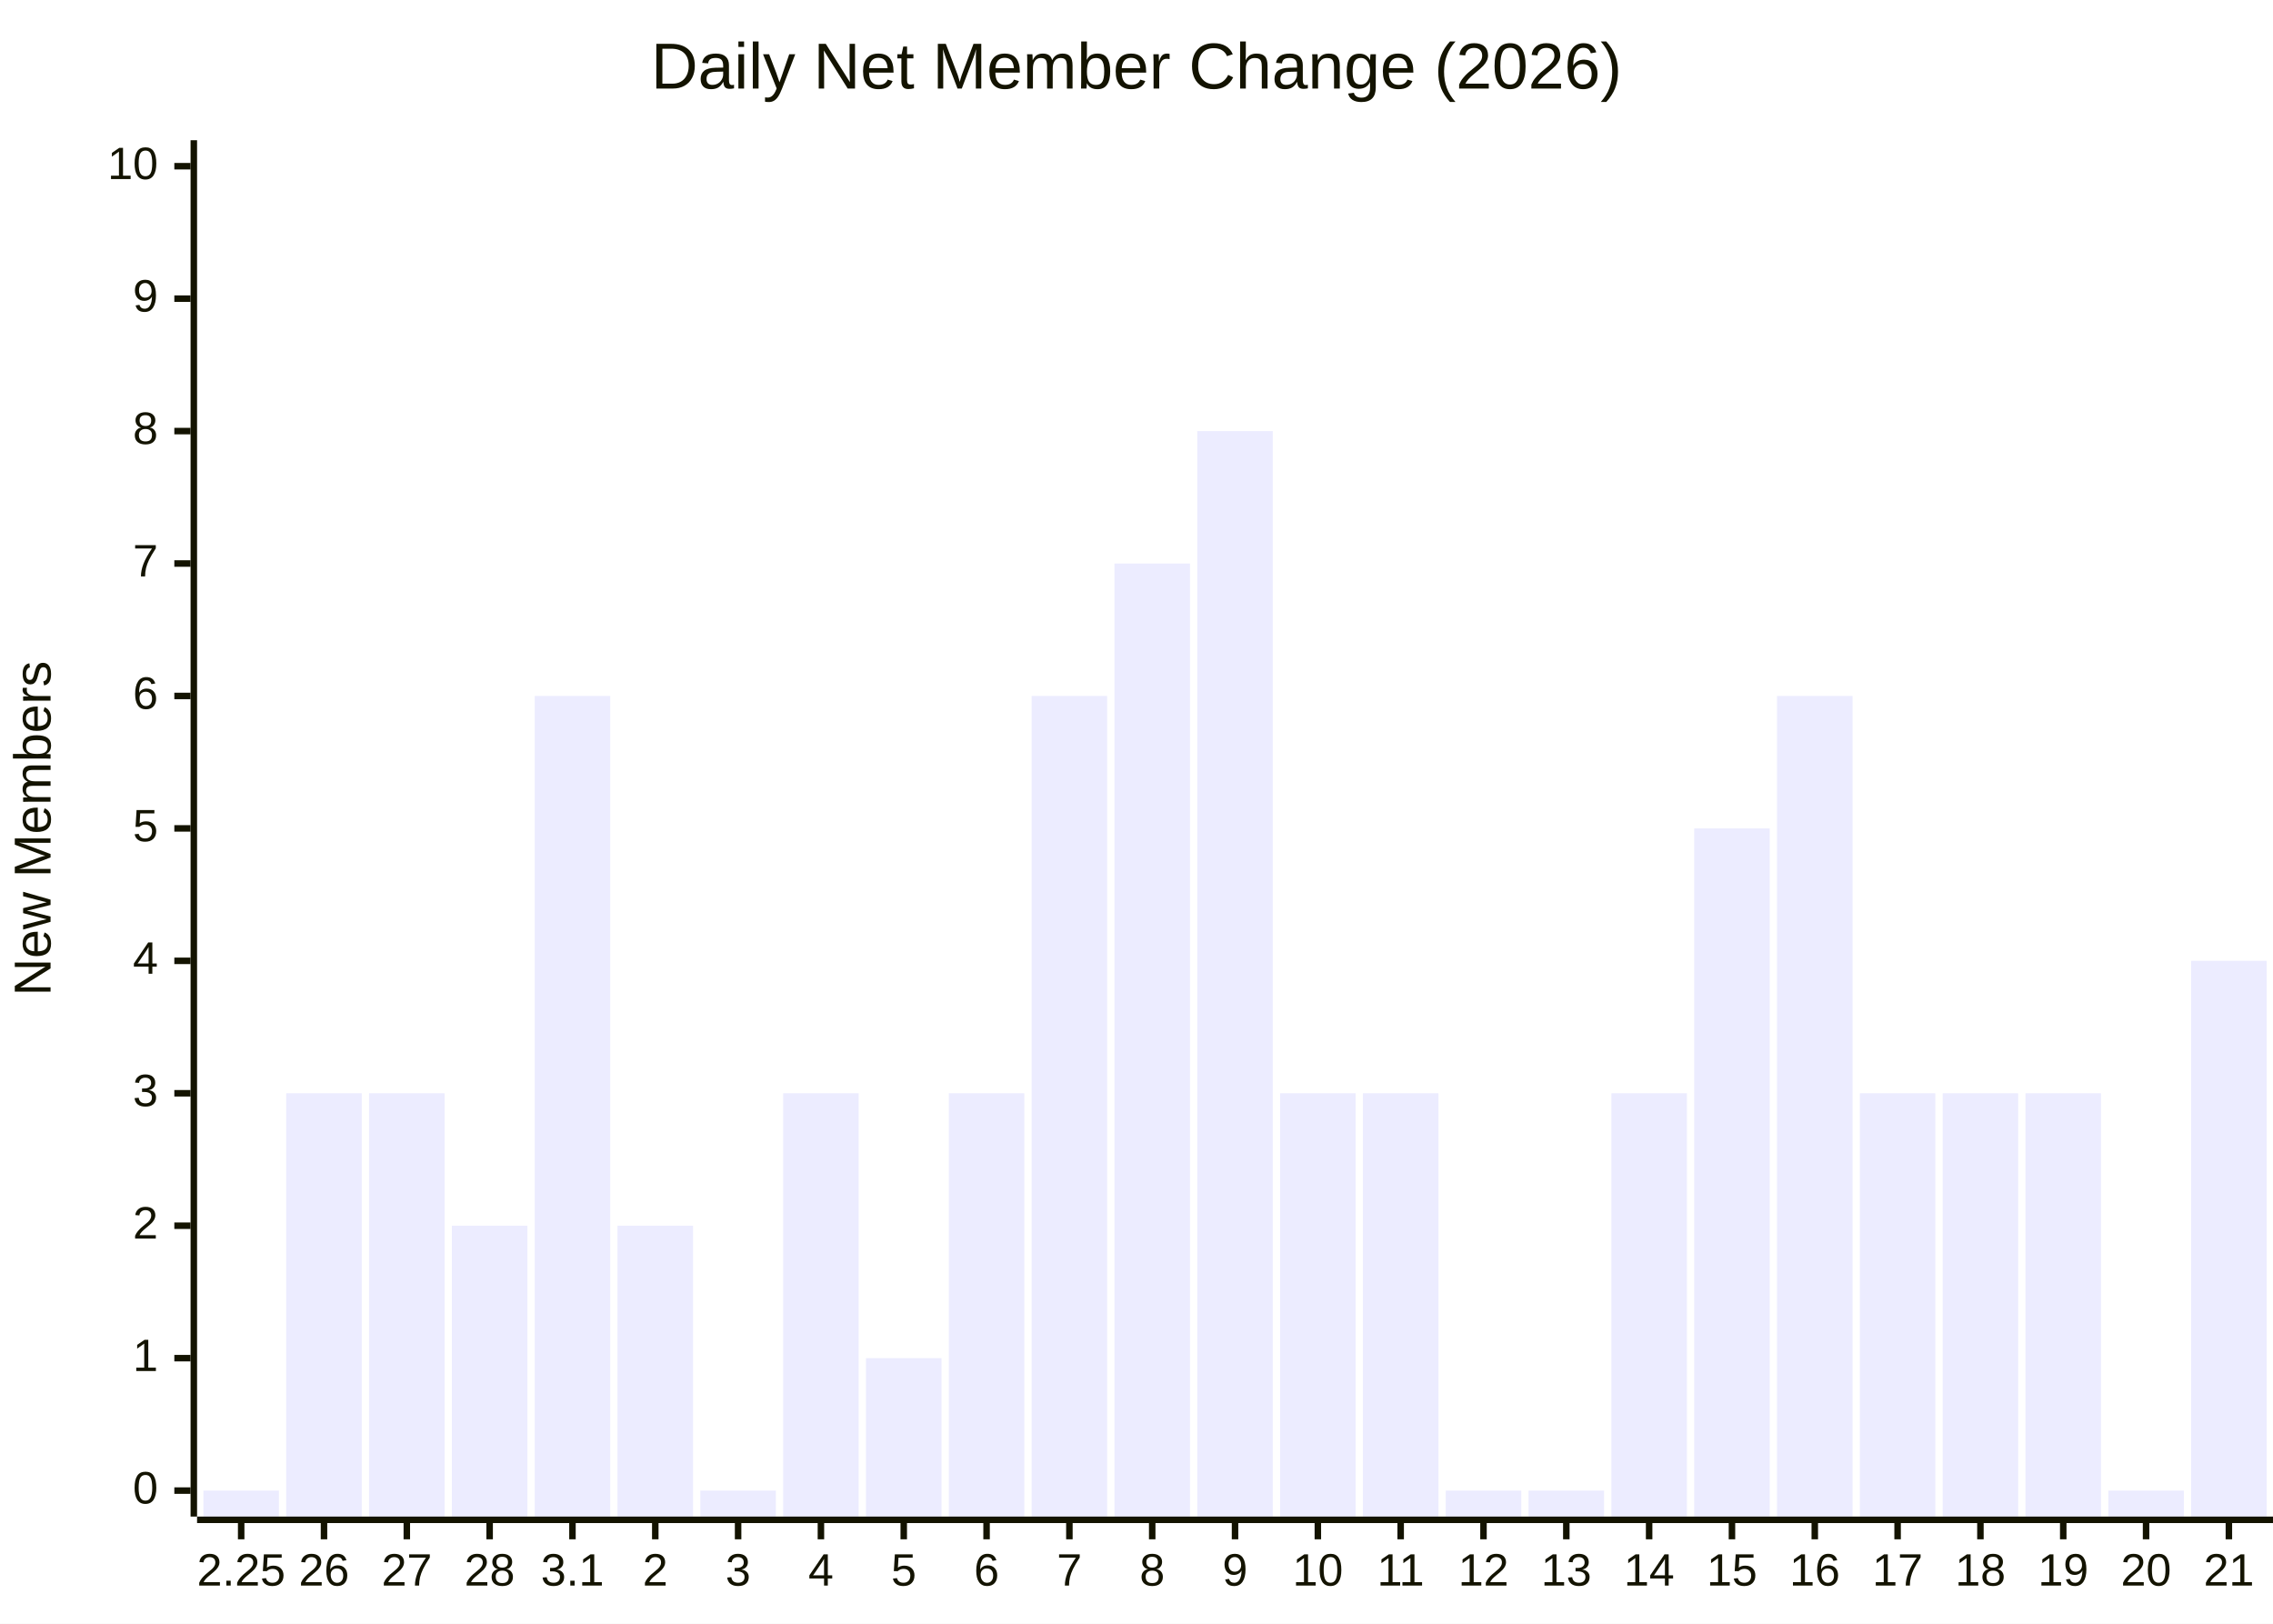
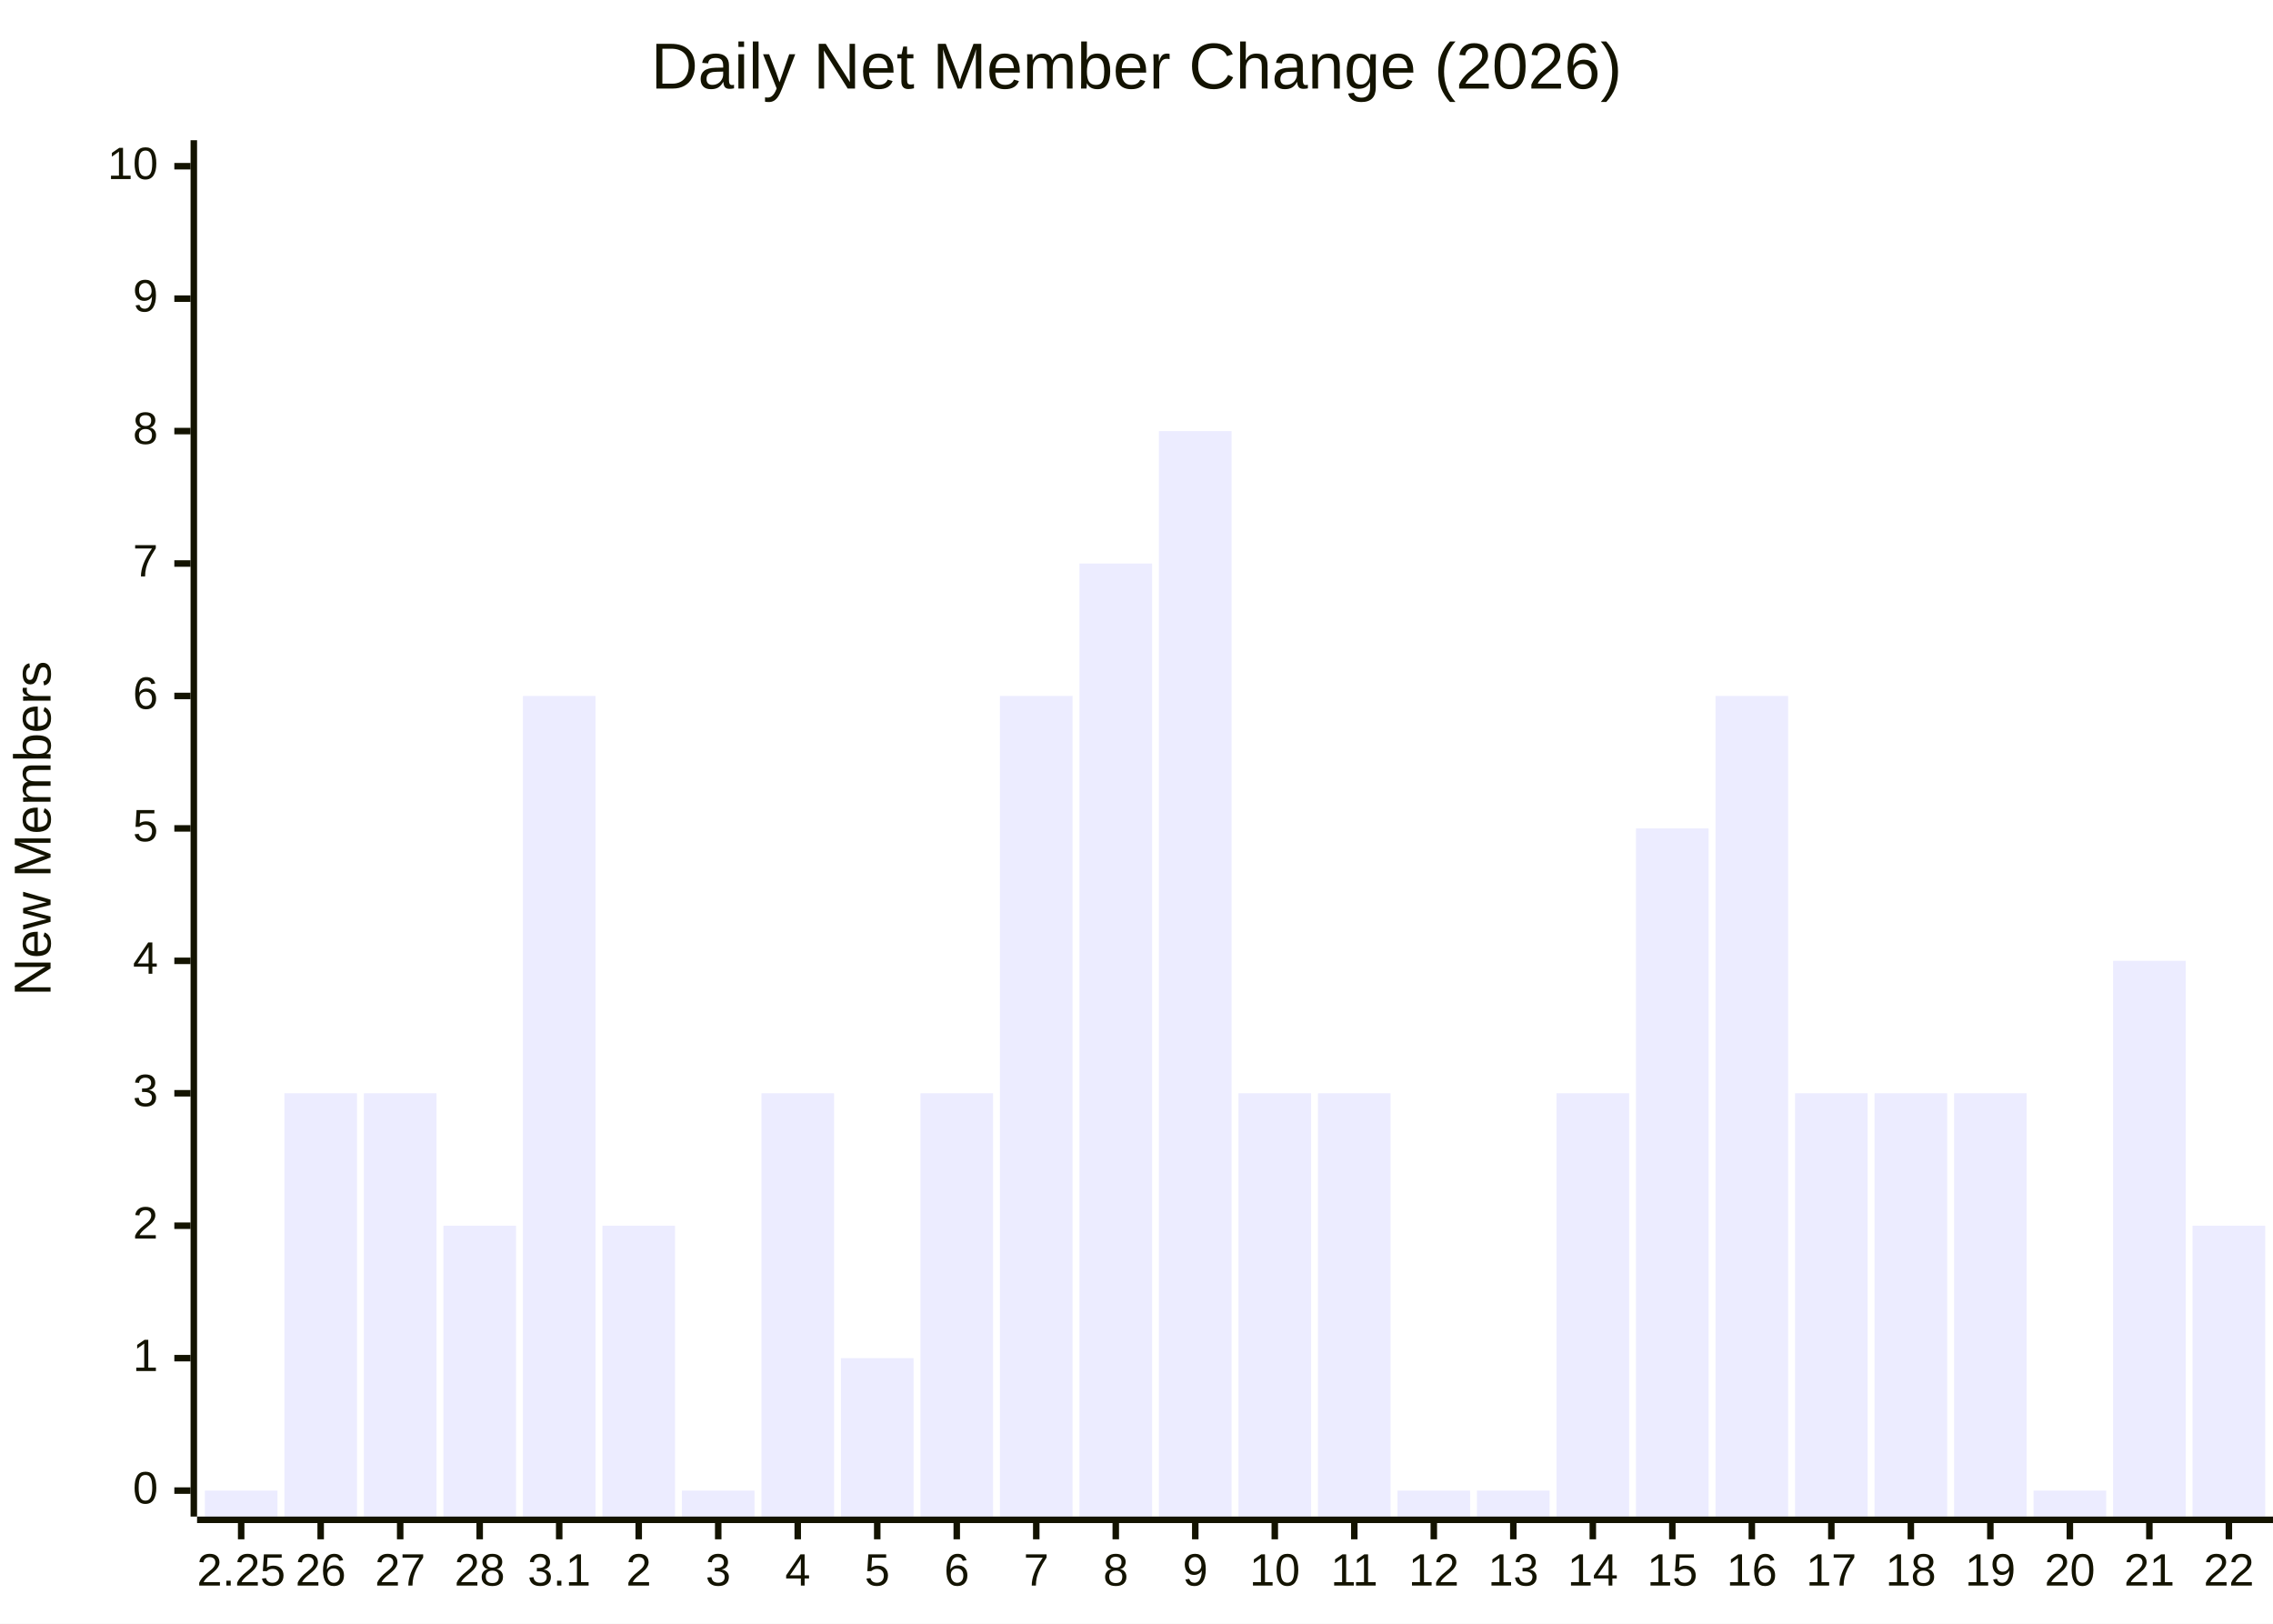
<svg xmlns="http://www.w3.org/2000/svg" id="my-svg" width="100%" style="max-width: 700px; background-color: white;" viewBox="0 0 700 500" role="graphics-document document" aria-roledescription="xychart">
  <style>#my-svg{font-family:"trebuchet ms",verdana,arial,sans-serif;font-size:16px;fill:#333;}@keyframes edge-animation-frame{from{stroke-dashoffset:0;}}@keyframes dash{to{stroke-dashoffset:0;}}#my-svg .edge-animation-slow{stroke-dasharray:9,5!important;stroke-dashoffset:900;animation:dash 50s linear infinite;stroke-linecap:round;}#my-svg .edge-animation-fast{stroke-dasharray:9,5!important;stroke-dashoffset:900;animation:dash 20s linear infinite;stroke-linecap:round;}#my-svg .error-icon{fill:#552222;}#my-svg .error-text{fill:#552222;stroke:#552222;}#my-svg .edge-thickness-normal{stroke-width:1px;}#my-svg .edge-thickness-thick{stroke-width:3.5px;}#my-svg .edge-pattern-solid{stroke-dasharray:0;}#my-svg .edge-thickness-invisible{stroke-width:0;fill:none;}#my-svg .edge-pattern-dashed{stroke-dasharray:3;}#my-svg .edge-pattern-dotted{stroke-dasharray:2;}#my-svg .marker{fill:#333333;stroke:#333333;}#my-svg .marker.cross{stroke:#333333;}#my-svg svg{font-family:"trebuchet ms",verdana,arial,sans-serif;font-size:16px;}#my-svg p{margin:0;}#my-svg :root{--mermaid-font-family:"trebuchet ms",verdana,arial,sans-serif;}</style>
  <g />
  <g class="main">
    <rect width="700" height="500" class="background" fill="white" />
    <g class="chart-title">
      <text x="0" y="0" fill="#131300" font-size="20" dominant-baseline="middle" text-anchor="middle" transform="translate(350, 21.58984) rotate(0)">Daily Net Member Change (2026)</text>
    </g>
    <g class="plot">
      <g class="bar-plot-0">
-         <rect x="62.643" y="459" width="23.261" height="8" fill="#ECECFF" stroke="#ECECFF" stroke-width="0" />
-         <rect x="88.149" y="336.654" width="23.261" height="130.346" fill="#ECECFF" stroke="#ECECFF" stroke-width="0" />
-         <rect x="113.654" y="336.654" width="23.261" height="130.346" fill="#ECECFF" stroke="#ECECFF" stroke-width="0" />
-         <rect x="139.16" y="377.436" width="23.261" height="89.564" fill="#ECECFF" stroke="#ECECFF" stroke-width="0" />
-         <rect x="164.666" y="214.308" width="23.261" height="252.692" fill="#ECECFF" stroke="#ECECFF" stroke-width="0" />
-         <rect x="190.172" y="377.436" width="23.261" height="89.564" fill="#ECECFF" stroke="#ECECFF" stroke-width="0" />
-         <rect x="215.678" y="459" width="23.261" height="8" fill="#ECECFF" stroke="#ECECFF" stroke-width="0" />
-         <rect x="241.184" y="336.654" width="23.261" height="130.346" fill="#ECECFF" stroke="#ECECFF" stroke-width="0" />
-         <rect x="266.69" y="418.218" width="23.261" height="48.782" fill="#ECECFF" stroke="#ECECFF" stroke-width="0" />
-         <rect x="292.196" y="336.654" width="23.261" height="130.346" fill="#ECECFF" stroke="#ECECFF" stroke-width="0" />
-         <rect x="317.701" y="214.308" width="23.261" height="252.692" fill="#ECECFF" stroke="#ECECFF" stroke-width="0" />
-         <rect x="343.207" y="173.526" width="23.261" height="293.474" fill="#ECECFF" stroke="#ECECFF" stroke-width="0" />
-         <rect x="368.713" y="132.744" width="23.261" height="334.256" fill="#ECECFF" stroke="#ECECFF" stroke-width="0" />
-         <rect x="394.219" y="336.654" width="23.261" height="130.346" fill="#ECECFF" stroke="#ECECFF" stroke-width="0" />
-         <rect x="419.725" y="336.654" width="23.261" height="130.346" fill="#ECECFF" stroke="#ECECFF" stroke-width="0" />
-         <rect x="445.231" y="459" width="23.261" height="8" fill="#ECECFF" stroke="#ECECFF" stroke-width="0" />
-         <rect x="470.737" y="459" width="23.261" height="8" fill="#ECECFF" stroke="#ECECFF" stroke-width="0" />
-         <rect x="496.242" y="336.654" width="23.261" height="130.346" fill="#ECECFF" stroke="#ECECFF" stroke-width="0" />
-         <rect x="521.748" y="255.09" width="23.261" height="211.91" fill="#ECECFF" stroke="#ECECFF" stroke-width="0" />
-         <rect x="547.254" y="214.308" width="23.261" height="252.692" fill="#ECECFF" stroke="#ECECFF" stroke-width="0" />
-         <rect x="572.76" y="336.654" width="23.261" height="130.346" fill="#ECECFF" stroke="#ECECFF" stroke-width="0" />
-         <rect x="598.266" y="336.654" width="23.261" height="130.346" fill="#ECECFF" stroke="#ECECFF" stroke-width="0" />
-         <rect x="623.772" y="336.654" width="23.261" height="130.346" fill="#ECECFF" stroke="#ECECFF" stroke-width="0" />
-         <rect x="649.278" y="459" width="23.261" height="8" fill="#ECECFF" stroke="#ECECFF" stroke-width="0" />
-         <rect x="674.783" y="295.872" width="23.261" height="171.128" fill="#ECECFF" stroke="#ECECFF" stroke-width="0" />
+         <rect x="63.09" y="459" width="22.367" height="8" fill="#ECECFF" stroke="#ECECFF" stroke-width="0" />
+         <rect x="87.576" y="336.654" width="22.367" height="130.346" fill="#ECECFF" stroke="#ECECFF" stroke-width="0" />
+         <rect x="112.061" y="336.654" width="22.367" height="130.346" fill="#ECECFF" stroke="#ECECFF" stroke-width="0" />
+         <rect x="136.547" y="377.436" width="22.367" height="89.564" fill="#ECECFF" stroke="#ECECFF" stroke-width="0" />
+         <rect x="161.033" y="214.308" width="22.367" height="252.692" fill="#ECECFF" stroke="#ECECFF" stroke-width="0" />
+         <rect x="185.518" y="377.436" width="22.367" height="89.564" fill="#ECECFF" stroke="#ECECFF" stroke-width="0" />
+         <rect x="210.004" y="459" width="22.367" height="8" fill="#ECECFF" stroke="#ECECFF" stroke-width="0" />
+         <rect x="234.489" y="336.654" width="22.367" height="130.346" fill="#ECECFF" stroke="#ECECFF" stroke-width="0" />
+         <rect x="258.975" y="418.218" width="22.367" height="48.782" fill="#ECECFF" stroke="#ECECFF" stroke-width="0" />
+         <rect x="283.461" y="336.654" width="22.367" height="130.346" fill="#ECECFF" stroke="#ECECFF" stroke-width="0" />
+         <rect x="307.946" y="214.308" width="22.367" height="252.692" fill="#ECECFF" stroke="#ECECFF" stroke-width="0" />
+         <rect x="332.432" y="173.526" width="22.367" height="293.474" fill="#ECECFF" stroke="#ECECFF" stroke-width="0" />
+         <rect x="356.918" y="132.744" width="22.367" height="334.256" fill="#ECECFF" stroke="#ECECFF" stroke-width="0" />
+         <rect x="381.403" y="336.654" width="22.367" height="130.346" fill="#ECECFF" stroke="#ECECFF" stroke-width="0" />
+         <rect x="405.889" y="336.654" width="22.367" height="130.346" fill="#ECECFF" stroke="#ECECFF" stroke-width="0" />
+         <rect x="430.374" y="459" width="22.367" height="8" fill="#ECECFF" stroke="#ECECFF" stroke-width="0" />
+         <rect x="454.86" y="459" width="22.367" height="8" fill="#ECECFF" stroke="#ECECFF" stroke-width="0" />
+         <rect x="479.346" y="336.654" width="22.367" height="130.346" fill="#ECECFF" stroke="#ECECFF" stroke-width="0" />
+         <rect x="503.831" y="255.09" width="22.367" height="211.91" fill="#ECECFF" stroke="#ECECFF" stroke-width="0" />
+         <rect x="528.317" y="214.308" width="22.367" height="252.692" fill="#ECECFF" stroke="#ECECFF" stroke-width="0" />
+         <rect x="552.803" y="336.654" width="22.367" height="130.346" fill="#ECECFF" stroke="#ECECFF" stroke-width="0" />
+         <rect x="577.288" y="336.654" width="22.367" height="130.346" fill="#ECECFF" stroke="#ECECFF" stroke-width="0" />
+         <rect x="601.774" y="336.654" width="22.367" height="130.346" fill="#ECECFF" stroke="#ECECFF" stroke-width="0" />
+         <rect x="626.259" y="459" width="22.367" height="8" fill="#ECECFF" stroke="#ECECFF" stroke-width="0" />
+         <rect x="650.745" y="295.872" width="22.367" height="171.128" fill="#ECECFF" stroke="#ECECFF" stroke-width="0" />
+         <rect x="675.231" y="377.436" width="22.367" height="89.564" fill="#ECECFF" stroke="#ECECFF" stroke-width="0" />
      </g>
    </g>
    <g class="bottom-axis">
      <g class="axis-line">
        <path d="M 60.688,468 L 700,468" fill="none" stroke="#131300" stroke-width="2" />
      </g>
      <g class="label">
        <text x="0" y="0" fill="#131300" font-size="14" dominant-baseline="text-before-edge" text-anchor="middle" transform="translate(74.27344, 479) rotate(0)">2.25</text>
-         <text x="0" y="0" fill="#131300" font-size="14" dominant-baseline="text-before-edge" text-anchor="middle" transform="translate(99.7793, 479) rotate(0)">26</text>
-         <text x="0" y="0" fill="#131300" font-size="14" dominant-baseline="text-before-edge" text-anchor="middle" transform="translate(125.2852, 479) rotate(0)">27</text>
-         <text x="0" y="0" fill="#131300" font-size="14" dominant-baseline="text-before-edge" text-anchor="middle" transform="translate(150.791, 479) rotate(0)">28</text>
-         <text x="0" y="0" fill="#131300" font-size="14" dominant-baseline="text-before-edge" text-anchor="middle" transform="translate(176.2969, 479) rotate(0)">3.1</text>
-         <text x="0" y="0" fill="#131300" font-size="14" dominant-baseline="text-before-edge" text-anchor="middle" transform="translate(201.8027, 479) rotate(0)">2</text>
-         <text x="0" y="0" fill="#131300" font-size="14" dominant-baseline="text-before-edge" text-anchor="middle" transform="translate(227.3086, 479) rotate(0)">3</text>
-         <text x="0" y="0" fill="#131300" font-size="14" dominant-baseline="text-before-edge" text-anchor="middle" transform="translate(252.8145, 479) rotate(0)">4</text>
-         <text x="0" y="0" fill="#131300" font-size="14" dominant-baseline="text-before-edge" text-anchor="middle" transform="translate(278.3203, 479) rotate(0)">5</text>
-         <text x="0" y="0" fill="#131300" font-size="14" dominant-baseline="text-before-edge" text-anchor="middle" transform="translate(303.8262, 479) rotate(0)">6</text>
-         <text x="0" y="0" fill="#131300" font-size="14" dominant-baseline="text-before-edge" text-anchor="middle" transform="translate(329.332, 479) rotate(0)">7</text>
-         <text x="0" y="0" fill="#131300" font-size="14" dominant-baseline="text-before-edge" text-anchor="middle" transform="translate(354.8379, 479) rotate(0)">8</text>
-         <text x="0" y="0" fill="#131300" font-size="14" dominant-baseline="text-before-edge" text-anchor="middle" transform="translate(380.3438, 479) rotate(0)">9</text>
-         <text x="0" y="0" fill="#131300" font-size="14" dominant-baseline="text-before-edge" text-anchor="middle" transform="translate(405.8496, 479) rotate(0)">10</text>
-         <text x="0" y="0" fill="#131300" font-size="14" dominant-baseline="text-before-edge" text-anchor="middle" transform="translate(431.3555, 479) rotate(0)">11</text>
-         <text x="0" y="0" fill="#131300" font-size="14" dominant-baseline="text-before-edge" text-anchor="middle" transform="translate(456.8613, 479) rotate(0)">12</text>
-         <text x="0" y="0" fill="#131300" font-size="14" dominant-baseline="text-before-edge" text-anchor="middle" transform="translate(482.3672, 479) rotate(0)">13</text>
-         <text x="0" y="0" fill="#131300" font-size="14" dominant-baseline="text-before-edge" text-anchor="middle" transform="translate(507.873, 479) rotate(0)">14</text>
-         <text x="0" y="0" fill="#131300" font-size="14" dominant-baseline="text-before-edge" text-anchor="middle" transform="translate(533.3789, 479) rotate(0)">15</text>
-         <text x="0" y="0" fill="#131300" font-size="14" dominant-baseline="text-before-edge" text-anchor="middle" transform="translate(558.8848, 479) rotate(0)">16</text>
-         <text x="0" y="0" fill="#131300" font-size="14" dominant-baseline="text-before-edge" text-anchor="middle" transform="translate(584.3906, 479) rotate(0)">17</text>
-         <text x="0" y="0" fill="#131300" font-size="14" dominant-baseline="text-before-edge" text-anchor="middle" transform="translate(609.8965, 479) rotate(0)">18</text>
-         <text x="0" y="0" fill="#131300" font-size="14" dominant-baseline="text-before-edge" text-anchor="middle" transform="translate(635.4023, 479) rotate(0)">19</text>
-         <text x="0" y="0" fill="#131300" font-size="14" dominant-baseline="text-before-edge" text-anchor="middle" transform="translate(660.9082, 479) rotate(0)">20</text>
-         <text x="0" y="0" fill="#131300" font-size="14" dominant-baseline="text-before-edge" text-anchor="middle" transform="translate(686.4141, 479) rotate(0)">21</text>
+         <text x="0" y="0" fill="#131300" font-size="14" dominant-baseline="text-before-edge" text-anchor="middle" transform="translate(98.75906, 479) rotate(0)">26</text>
+         <text x="0" y="0" fill="#131300" font-size="14" dominant-baseline="text-before-edge" text-anchor="middle" transform="translate(123.2447, 479) rotate(0)">27</text>
+         <text x="0" y="0" fill="#131300" font-size="14" dominant-baseline="text-before-edge" text-anchor="middle" transform="translate(147.7303, 479) rotate(0)">28</text>
+         <text x="0" y="0" fill="#131300" font-size="14" dominant-baseline="text-before-edge" text-anchor="middle" transform="translate(172.2159, 479) rotate(0)">3.1</text>
+         <text x="0" y="0" fill="#131300" font-size="14" dominant-baseline="text-before-edge" text-anchor="middle" transform="translate(196.7016, 479) rotate(0)">2</text>
+         <text x="0" y="0" fill="#131300" font-size="14" dominant-baseline="text-before-edge" text-anchor="middle" transform="translate(221.1872, 479) rotate(0)">3</text>
+         <text x="0" y="0" fill="#131300" font-size="14" dominant-baseline="text-before-edge" text-anchor="middle" transform="translate(245.6728, 479) rotate(0)">4</text>
+         <text x="0" y="0" fill="#131300" font-size="14" dominant-baseline="text-before-edge" text-anchor="middle" transform="translate(270.1584, 479) rotate(0)">5</text>
+         <text x="0" y="0" fill="#131300" font-size="14" dominant-baseline="text-before-edge" text-anchor="middle" transform="translate(294.6441, 479) rotate(0)">6</text>
+         <text x="0" y="0" fill="#131300" font-size="14" dominant-baseline="text-before-edge" text-anchor="middle" transform="translate(319.1297, 479) rotate(0)">7</text>
+         <text x="0" y="0" fill="#131300" font-size="14" dominant-baseline="text-before-edge" text-anchor="middle" transform="translate(343.6153, 479) rotate(0)">8</text>
+         <text x="0" y="0" fill="#131300" font-size="14" dominant-baseline="text-before-edge" text-anchor="middle" transform="translate(368.1009, 479) rotate(0)">9</text>
+         <text x="0" y="0" fill="#131300" font-size="14" dominant-baseline="text-before-edge" text-anchor="middle" transform="translate(392.5866, 479) rotate(0)">10</text>
+         <text x="0" y="0" fill="#131300" font-size="14" dominant-baseline="text-before-edge" text-anchor="middle" transform="translate(417.0722, 479) rotate(0)">11</text>
+         <text x="0" y="0" fill="#131300" font-size="14" dominant-baseline="text-before-edge" text-anchor="middle" transform="translate(441.5578, 479) rotate(0)">12</text>
+         <text x="0" y="0" fill="#131300" font-size="14" dominant-baseline="text-before-edge" text-anchor="middle" transform="translate(466.0434, 479) rotate(0)">13</text>
+         <text x="0" y="0" fill="#131300" font-size="14" dominant-baseline="text-before-edge" text-anchor="middle" transform="translate(490.5291, 479) rotate(0)">14</text>
+         <text x="0" y="0" fill="#131300" font-size="14" dominant-baseline="text-before-edge" text-anchor="middle" transform="translate(515.0147, 479) rotate(0)">15</text>
+         <text x="0" y="0" fill="#131300" font-size="14" dominant-baseline="text-before-edge" text-anchor="middle" transform="translate(539.5003, 479) rotate(0)">16</text>
+         <text x="0" y="0" fill="#131300" font-size="14" dominant-baseline="text-before-edge" text-anchor="middle" transform="translate(563.9859, 479) rotate(0)">17</text>
+         <text x="0" y="0" fill="#131300" font-size="14" dominant-baseline="text-before-edge" text-anchor="middle" transform="translate(588.4716, 479) rotate(0)">18</text>
+         <text x="0" y="0" fill="#131300" font-size="14" dominant-baseline="text-before-edge" text-anchor="middle" transform="translate(612.9572, 479) rotate(0)">19</text>
+         <text x="0" y="0" fill="#131300" font-size="14" dominant-baseline="text-before-edge" text-anchor="middle" transform="translate(637.4428, 479) rotate(0)">20</text>
+         <text x="0" y="0" fill="#131300" font-size="14" dominant-baseline="text-before-edge" text-anchor="middle" transform="translate(661.9284, 479) rotate(0)">21</text>
+         <text x="0" y="0" fill="#131300" font-size="14" dominant-baseline="text-before-edge" text-anchor="middle" transform="translate(686.4141, 479) rotate(0)">22</text>
      </g>
      <g class="ticks">
        <path d="M 74.273,469 L 74.273,474" fill="none" stroke="#131300" stroke-width="2" />
-         <path d="M 99.779,469 L 99.779,474" fill="none" stroke="#131300" stroke-width="2" />
-         <path d="M 125.285,469 L 125.285,474" fill="none" stroke="#131300" stroke-width="2" />
-         <path d="M 150.791,469 L 150.791,474" fill="none" stroke="#131300" stroke-width="2" />
-         <path d="M 176.297,469 L 176.297,474" fill="none" stroke="#131300" stroke-width="2" />
-         <path d="M 201.803,469 L 201.803,474" fill="none" stroke="#131300" stroke-width="2" />
-         <path d="M 227.309,469 L 227.309,474" fill="none" stroke="#131300" stroke-width="2" />
-         <path d="M 252.814,469 L 252.814,474" fill="none" stroke="#131300" stroke-width="2" />
-         <path d="M 278.32,469 L 278.32,474" fill="none" stroke="#131300" stroke-width="2" />
-         <path d="M 303.826,469 L 303.826,474" fill="none" stroke="#131300" stroke-width="2" />
-         <path d="M 329.332,469 L 329.332,474" fill="none" stroke="#131300" stroke-width="2" />
-         <path d="M 354.838,469 L 354.838,474" fill="none" stroke="#131300" stroke-width="2" />
-         <path d="M 380.344,469 L 380.344,474" fill="none" stroke="#131300" stroke-width="2" />
-         <path d="M 405.85,469 L 405.85,474" fill="none" stroke="#131300" stroke-width="2" />
-         <path d="M 431.355,469 L 431.355,474" fill="none" stroke="#131300" stroke-width="2" />
-         <path d="M 456.861,469 L 456.861,474" fill="none" stroke="#131300" stroke-width="2" />
-         <path d="M 482.367,469 L 482.367,474" fill="none" stroke="#131300" stroke-width="2" />
-         <path d="M 507.873,469 L 507.873,474" fill="none" stroke="#131300" stroke-width="2" />
-         <path d="M 533.379,469 L 533.379,474" fill="none" stroke="#131300" stroke-width="2" />
-         <path d="M 558.885,469 L 558.885,474" fill="none" stroke="#131300" stroke-width="2" />
-         <path d="M 584.391,469 L 584.391,474" fill="none" stroke="#131300" stroke-width="2" />
-         <path d="M 609.896,469 L 609.896,474" fill="none" stroke="#131300" stroke-width="2" />
-         <path d="M 635.402,469 L 635.402,474" fill="none" stroke="#131300" stroke-width="2" />
-         <path d="M 660.908,469 L 660.908,474" fill="none" stroke="#131300" stroke-width="2" />
+         <path d="M 98.759,469 L 98.759,474" fill="none" stroke="#131300" stroke-width="2" />
+         <path d="M 123.245,469 L 123.245,474" fill="none" stroke="#131300" stroke-width="2" />
+         <path d="M 147.73,469 L 147.73,474" fill="none" stroke="#131300" stroke-width="2" />
+         <path d="M 172.216,469 L 172.216,474" fill="none" stroke="#131300" stroke-width="2" />
+         <path d="M 196.702,469 L 196.702,474" fill="none" stroke="#131300" stroke-width="2" />
+         <path d="M 221.187,469 L 221.187,474" fill="none" stroke="#131300" stroke-width="2" />
+         <path d="M 245.673,469 L 245.673,474" fill="none" stroke="#131300" stroke-width="2" />
+         <path d="M 270.158,469 L 270.158,474" fill="none" stroke="#131300" stroke-width="2" />
+         <path d="M 294.644,469 L 294.644,474" fill="none" stroke="#131300" stroke-width="2" />
+         <path d="M 319.13,469 L 319.13,474" fill="none" stroke="#131300" stroke-width="2" />
+         <path d="M 343.615,469 L 343.615,474" fill="none" stroke="#131300" stroke-width="2" />
+         <path d="M 368.101,469 L 368.101,474" fill="none" stroke="#131300" stroke-width="2" />
+         <path d="M 392.587,469 L 392.587,474" fill="none" stroke="#131300" stroke-width="2" />
+         <path d="M 417.072,469 L 417.072,474" fill="none" stroke="#131300" stroke-width="2" />
+         <path d="M 441.558,469 L 441.558,474" fill="none" stroke="#131300" stroke-width="2" />
+         <path d="M 466.043,469 L 466.043,474" fill="none" stroke="#131300" stroke-width="2" />
+         <path d="M 490.529,469 L 490.529,474" fill="none" stroke="#131300" stroke-width="2" />
+         <path d="M 515.015,469 L 515.015,474" fill="none" stroke="#131300" stroke-width="2" />
+         <path d="M 539.5,469 L 539.5,474" fill="none" stroke="#131300" stroke-width="2" />
+         <path d="M 563.986,469 L 563.986,474" fill="none" stroke="#131300" stroke-width="2" />
+         <path d="M 588.472,469 L 588.472,474" fill="none" stroke="#131300" stroke-width="2" />
+         <path d="M 612.957,469 L 612.957,474" fill="none" stroke="#131300" stroke-width="2" />
+         <path d="M 637.443,469 L 637.443,474" fill="none" stroke="#131300" stroke-width="2" />
+         <path d="M 661.928,469 L 661.928,474" fill="none" stroke="#131300" stroke-width="2" />
        <path d="M 686.414,469 L 686.414,474" fill="none" stroke="#131300" stroke-width="2" />
      </g>
    </g>
    <g class="left-axis">
      <g class="axisl-line">
        <path d="M 59.688,43.18 L 59.688,467" fill="none" stroke="#131300" stroke-width="2" />
      </g>
      <g class="label">
        <text x="0" y="0" fill="#131300" font-size="14" dominant-baseline="middle" text-anchor="end" transform="translate(48.6875, 51.17969) rotate(0)">10</text>
        <text x="0" y="0" fill="#131300" font-size="14" dominant-baseline="middle" text-anchor="end" transform="translate(48.6875, 91.96172) rotate(0)">9</text>
        <text x="0" y="0" fill="#131300" font-size="14" dominant-baseline="middle" text-anchor="end" transform="translate(48.6875, 132.7437) rotate(0)">8</text>
        <text x="0" y="0" fill="#131300" font-size="14" dominant-baseline="middle" text-anchor="end" transform="translate(48.6875, 173.5258) rotate(0)">7</text>
        <text x="0" y="0" fill="#131300" font-size="14" dominant-baseline="middle" text-anchor="end" transform="translate(48.6875, 214.3078) rotate(0)">6</text>
        <text x="0" y="0" fill="#131300" font-size="14" dominant-baseline="middle" text-anchor="end" transform="translate(48.6875, 255.0898) rotate(0)">5</text>
        <text x="0" y="0" fill="#131300" font-size="14" dominant-baseline="middle" text-anchor="end" transform="translate(48.6875, 295.8719) rotate(0)">4</text>
        <text x="0" y="0" fill="#131300" font-size="14" dominant-baseline="middle" text-anchor="end" transform="translate(48.6875, 336.6539) rotate(0)">3</text>
        <text x="0" y="0" fill="#131300" font-size="14" dominant-baseline="middle" text-anchor="end" transform="translate(48.6875, 377.4359) rotate(0)">2</text>
        <text x="0" y="0" fill="#131300" font-size="14" dominant-baseline="middle" text-anchor="end" transform="translate(48.6875, 418.218) rotate(0)">1</text>
        <text x="0" y="0" fill="#131300" font-size="14" dominant-baseline="middle" text-anchor="end" transform="translate(48.6875, 459) rotate(0)">0</text>
      </g>
      <g class="ticks">
        <path d="M 58.688,51.18 L 53.688,51.18" fill="none" stroke="#131300" stroke-width="2" />
        <path d="M 58.688,91.962 L 53.688,91.962" fill="none" stroke="#131300" stroke-width="2" />
        <path d="M 58.688,132.744 L 53.688,132.744" fill="none" stroke="#131300" stroke-width="2" />
        <path d="M 58.688,173.526 L 53.688,173.526" fill="none" stroke="#131300" stroke-width="2" />
        <path d="M 58.688,214.308 L 53.688,214.308" fill="none" stroke="#131300" stroke-width="2" />
        <path d="M 58.688,255.09 L 53.688,255.09" fill="none" stroke="#131300" stroke-width="2" />
        <path d="M 58.688,295.872 L 53.688,295.872" fill="none" stroke="#131300" stroke-width="2" />
        <path d="M 58.688,336.654 L 53.688,336.654" fill="none" stroke="#131300" stroke-width="2" />
        <path d="M 58.688,377.436 L 53.688,377.436" fill="none" stroke="#131300" stroke-width="2" />
        <path d="M 58.688,418.218 L 53.688,418.218" fill="none" stroke="#131300" stroke-width="2" />
        <path d="M 58.688,459 L 53.688,459" fill="none" stroke="#131300" stroke-width="2" />
      </g>
      <g class="title">
        <text x="0" y="0" fill="#131300" font-size="16" dominant-baseline="text-before-edge" text-anchor="middle" transform="translate(5, 255.0898) rotate(270)">New Members</text>
      </g>
    </g>
  </g>
  <g class="mermaid-tmp-group" />
</svg>
